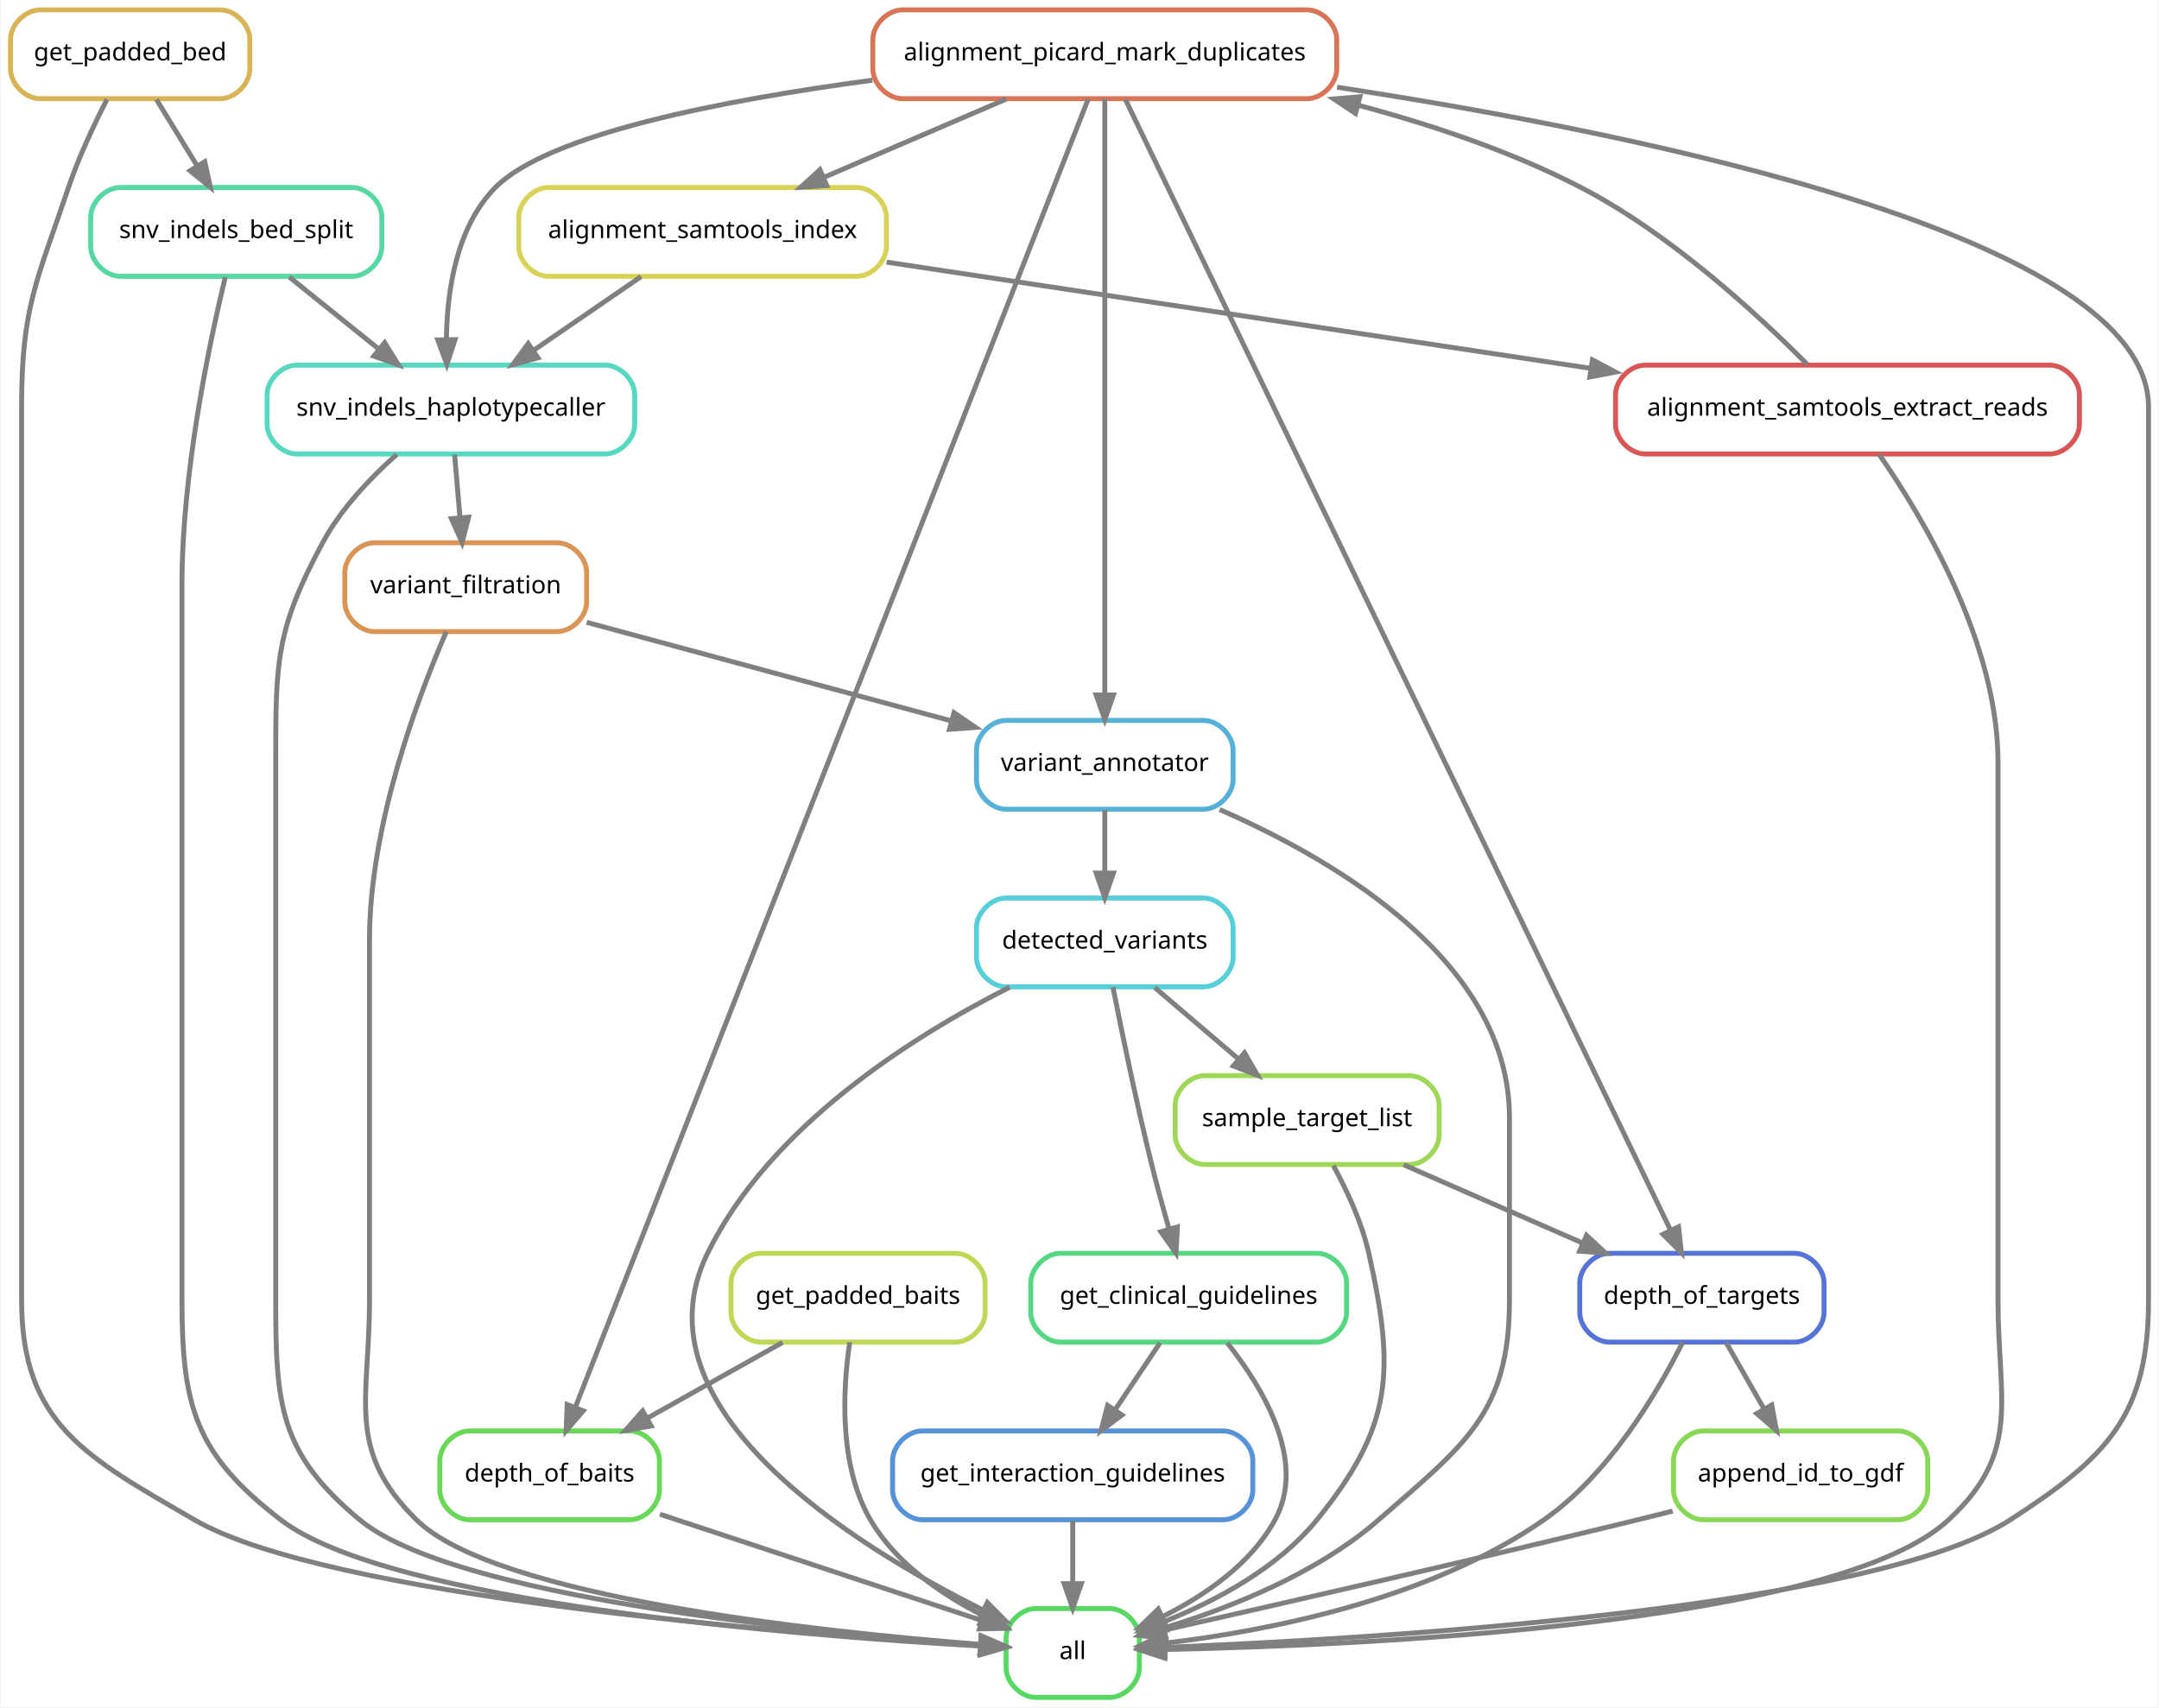
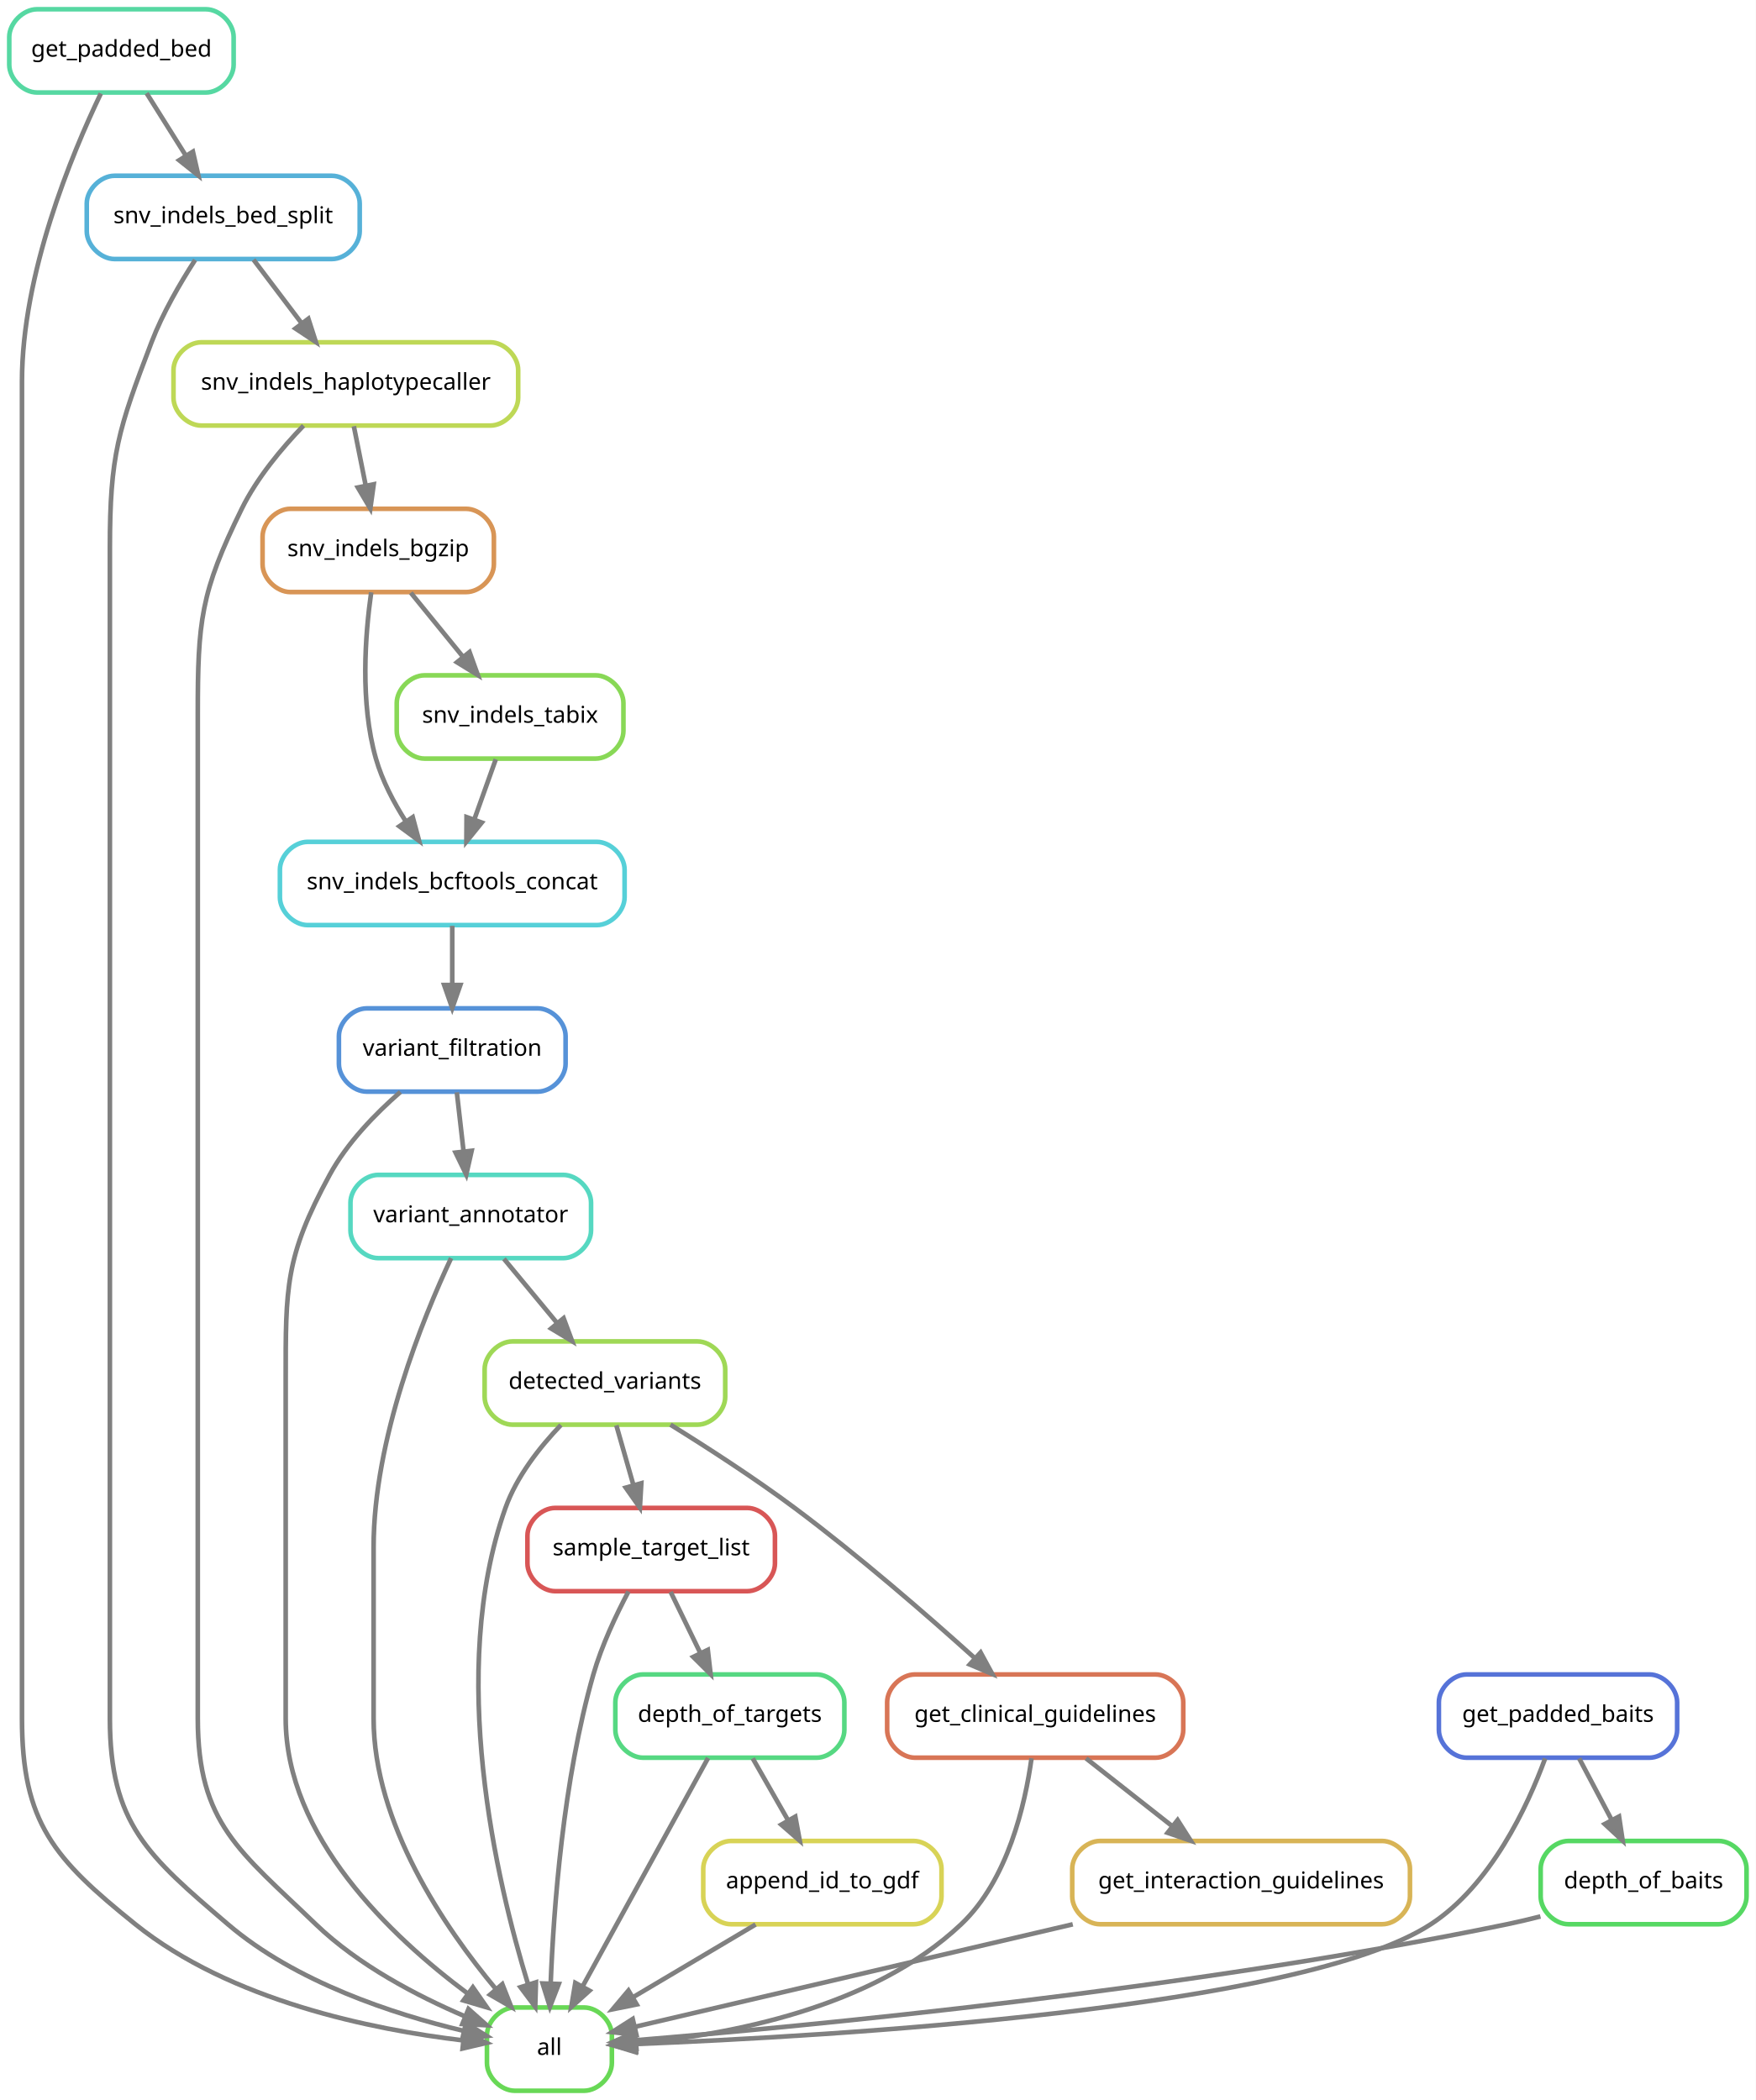
- <svg xmlns="http://www.w3.org/2000/svg" width="875pt" height="692pt" viewBox="0.00 0.00 874.50 692.00">
-   <g id="graph0" class="graph" transform="scale(1 1) rotate(0) translate(4 688)">
-     <polygon fill="white" stroke="transparent" points="-4,4 -4,-688 870.5,-688 870.5,4 -4,4" />
+ <svg xmlns="http://www.w3.org/2000/svg" width="759pt" height="908pt" viewBox="0.00 0.00 759.00 908.00">
+   <g id="graph0" class="graph" transform="scale(1 1) rotate(0) translate(4 904)">
+     <polygon fill="white" stroke="transparent" points="-4,4 -4,-904 755,-904 755,4 -4,4" />
    <g id="node1" class="node">
-       <path fill="none" stroke="#56d863" stroke-width="2" d="M445.5,-36C445.5,-36 415.5,-36 415.5,-36 409.5,-36 403.5,-30 403.5,-24 403.5,-24 403.5,-12 403.5,-12 403.5,-6 409.5,0 415.5,0 415.5,0 445.5,0 445.5,0 451.5,0 457.5,-6 457.5,-12 457.5,-12 457.5,-24 457.5,-24 457.5,-30 451.5,-36 445.5,-36" />
-       <text text-anchor="middle" x="430.5" y="-15.5" font-family="sans" font-size="10.00">all</text>
+       <path fill="none" stroke="#68d856" stroke-width="2" d="M248.5,-36C248.5,-36 218.5,-36 218.5,-36 212.5,-36 206.5,-30 206.5,-24 206.5,-24 206.5,-12 206.5,-12 206.5,-6 212.5,0 218.5,0 218.5,0 248.5,0 248.5,0 254.5,0 260.5,-6 260.5,-12 260.5,-12 260.5,-24 260.5,-24 260.5,-30 254.5,-36 248.5,-36" />
+       <text text-anchor="middle" x="233.5" y="-15.5" font-family="sans" font-size="10.00">all</text>
    </g>
    <g id="node2" class="node">
-       <path fill="none" stroke="#d8b456" stroke-width="2" d="M85,-684C85,-684 12,-684 12,-684 6,-684 0,-678 0,-672 0,-672 0,-660 0,-660 0,-654 6,-648 12,-648 12,-648 85,-648 85,-648 91,-648 97,-654 97,-660 97,-660 97,-672 97,-672 97,-678 91,-684 85,-684" />
-       <text text-anchor="middle" x="48.5" y="-663.5" font-family="sans" font-size="10.00">get_padded_bed</text>
+       <path fill="none" stroke="#56d8a2" stroke-width="2" d="M85,-900C85,-900 12,-900 12,-900 6,-900 0,-894 0,-888 0,-888 0,-876 0,-876 0,-870 6,-864 12,-864 12,-864 85,-864 85,-864 91,-864 97,-870 97,-876 97,-876 97,-888 97,-888 97,-894 91,-900 85,-900" />
+       <text text-anchor="middle" x="48.5" y="-879.5" font-family="sans" font-size="10.00">get_padded_bed</text>
+     </g>
+     <g id="edge7" class="edge">
+       <path fill="none" stroke="grey" stroke-width="2" d="M39.59,-863.58C27,-837.3 5.5,-785.62 5.5,-739 5.5,-739 5.5,-739 5.5,-161 5.5,-115.85 19.32,-100.31 54.5,-72 95.67,-38.87 157.01,-26.44 196.12,-21.78" />
+       <polygon fill="grey" stroke="grey" stroke-width="2" points="196.72,-25.24 206.29,-20.69 195.97,-18.28 196.72,-25.24" />
+     </g>
+     <g id="node4" class="node">
+       <path fill="none" stroke="#56b1d8" stroke-width="2" d="M139.5,-828C139.5,-828 45.5,-828 45.5,-828 39.5,-828 33.5,-822 33.5,-816 33.5,-816 33.5,-804 33.5,-804 33.5,-798 39.5,-792 45.5,-792 45.5,-792 139.5,-792 139.5,-792 145.5,-792 151.5,-798 151.5,-804 151.5,-804 151.5,-816 151.5,-816 151.5,-822 145.5,-828 139.5,-828" />
+       <text text-anchor="middle" x="92.5" y="-807.5" font-family="sans" font-size="10.00">snv_indels_bed_split</text>
+     </g>
+     <g id="edge14" class="edge">
+       <path fill="none" stroke="grey" stroke-width="2" d="M59.38,-863.7C64.49,-855.56 70.7,-845.69 76.34,-836.7" />
+       <polygon fill="grey" stroke="grey" stroke-width="2" points="79.39,-838.43 81.75,-828.1 73.46,-834.71 79.39,-838.43" />
+     </g>
+     <g id="node3" class="node">
+       <path fill="none" stroke="#5673d8" stroke-width="2" d="M709,-180C709,-180 630,-180 630,-180 624,-180 618,-174 618,-168 618,-168 618,-156 618,-156 618,-150 624,-144 630,-144 630,-144 709,-144 709,-144 715,-144 721,-150 721,-156 721,-156 721,-168 721,-168 721,-174 715,-180 709,-180" />
+       <text text-anchor="middle" x="669.5" y="-159.5" font-family="sans" font-size="10.00">get_padded_baits</text>
+     </g>
+     <g id="edge13" class="edge">
+       <path fill="none" stroke="grey" stroke-width="2" d="M663.94,-143.69C656.32,-122.97 640.52,-88.96 614.5,-72 558.24,-35.32 355.17,-23.56 270.73,-20.2" />
+       <polygon fill="grey" stroke="grey" stroke-width="2" points="270.69,-16.7 260.57,-19.82 270.43,-23.7 270.69,-16.7" />
+     </g>
+     <g id="node13" class="node">
+       <path fill="none" stroke="#56d863" stroke-width="2" d="M739,-108C739,-108 674,-108 674,-108 668,-108 662,-102 662,-96 662,-96 662,-84 662,-84 662,-78 668,-72 674,-72 674,-72 739,-72 739,-72 745,-72 751,-78 751,-84 751,-84 751,-96 751,-96 751,-102 745,-108 739,-108" />
+       <text text-anchor="middle" x="706.5" y="-87.5" font-family="sans" font-size="10.00">depth_of_baits</text>
+     </g>
+     <g id="edge24" class="edge">
+       <path fill="none" stroke="grey" stroke-width="2" d="M678.65,-143.7C682.9,-135.64 688.06,-125.89 692.77,-116.98" />
+       <polygon fill="grey" stroke="grey" stroke-width="2" points="695.88,-118.58 697.46,-108.1 689.69,-115.31 695.88,-118.58" />
+     </g>
+     <g id="edge11" class="edge">
+       <path fill="none" stroke="grey" stroke-width="2" d="M80.34,-791.59C73.87,-781.58 66.29,-768.55 61.5,-756 47.12,-718.29 43.5,-707.36 43.5,-667 43.5,-667 43.5,-667 43.5,-161 43.5,-115.41 59.85,-101.63 94.5,-72 123.74,-47 166,-33.15 196.24,-25.94" />
+       <polygon fill="grey" stroke="grey" stroke-width="2" points="197.41,-29.27 206.4,-23.66 195.87,-22.44 197.41,-29.27" />
+     </g>
+     <g id="node5" class="node">
+       <path fill="none" stroke="#bed856" stroke-width="2" d="M208,-756C208,-756 83,-756 83,-756 77,-756 71,-750 71,-744 71,-744 71,-732 71,-732 71,-726 77,-720 83,-720 83,-720 208,-720 208,-720 214,-720 220,-726 220,-732 220,-732 220,-744 220,-744 220,-750 214,-756 208,-756" />
+       <text text-anchor="middle" x="145.5" y="-735.5" font-family="sans" font-size="10.00">snv_indels_haplotypecaller</text>
+     </g>
+     <g id="edge15" class="edge">
+       <path fill="none" stroke="grey" stroke-width="2" d="M105.6,-791.7C111.89,-783.39 119.55,-773.28 126.46,-764.14" />
+       <polygon fill="grey" stroke="grey" stroke-width="2" points="129.3,-766.19 132.55,-756.1 123.72,-761.96 129.3,-766.19" />
+     </g>
+     <g id="edge5" class="edge">
+       <path fill="none" stroke="grey" stroke-width="2" d="M127.21,-719.97C117.87,-710.29 107.11,-697.43 100.5,-684 82.65,-647.71 81.5,-635.45 81.5,-595 81.5,-595 81.5,-595 81.5,-161 81.5,-115.41 99.67,-103.63 132.5,-72 150.84,-54.33 176.25,-41.03 196.99,-32.18" />
+       <polygon fill="grey" stroke="grey" stroke-width="2" points="198.52,-35.34 206.45,-28.31 195.87,-28.86 198.52,-35.34" />
+     </g>
+     <g id="node8" class="node">
+       <path fill="none" stroke="#d89556" stroke-width="2" d="M197.5,-684C197.5,-684 121.5,-684 121.5,-684 115.5,-684 109.5,-678 109.5,-672 109.5,-672 109.5,-660 109.5,-660 109.5,-654 115.5,-648 121.5,-648 121.5,-648 197.5,-648 197.5,-648 203.5,-648 209.5,-654 209.5,-660 209.5,-660 209.5,-672 209.5,-672 209.5,-678 203.5,-684 197.5,-684" />
+       <text text-anchor="middle" x="159.5" y="-663.5" font-family="sans" font-size="10.00">snv_indels_bgzip</text>
+     </g>
+     <g id="edge19" class="edge">
+       <path fill="none" stroke="grey" stroke-width="2" d="M148.96,-719.7C150.5,-711.98 152.36,-702.71 154.08,-694.11" />
+       <polygon fill="grey" stroke="grey" stroke-width="2" points="157.55,-694.6 156.08,-684.1 150.69,-693.22 157.55,-694.6" />
+     </g>
+     <g id="node6" class="node">
+       <path fill="none" stroke="#5692d8" stroke-width="2" d="M228.5,-468C228.5,-468 154.5,-468 154.5,-468 148.5,-468 142.5,-462 142.5,-456 142.5,-456 142.5,-444 142.5,-444 142.5,-438 148.5,-432 154.5,-432 154.5,-432 228.5,-432 228.5,-432 234.5,-432 240.5,-438 240.5,-444 240.5,-444 240.5,-456 240.5,-456 240.5,-462 234.5,-468 228.5,-468" />
+       <text text-anchor="middle" x="191.5" y="-447.5" font-family="sans" font-size="10.00">variant_filtration</text>
+     </g>
+     <g id="edge12" class="edge">
+       <path fill="none" stroke="grey" stroke-width="2" d="M169.1,-431.87C158.27,-422.43 146.02,-409.83 138.5,-396 119.18,-360.46 119.5,-347.45 119.5,-307 119.5,-307 119.5,-307 119.5,-161 119.5,-110 164.77,-66.88 198.26,-41.97" />
+       <polygon fill="grey" stroke="grey" stroke-width="2" points="200.42,-44.73 206.48,-36.04 196.33,-39.05 200.42,-44.73" />
+     </g>
+     <g id="node10" class="node">
+       <path fill="none" stroke="#56d8c1" stroke-width="2" d="M239.5,-396C239.5,-396 159.5,-396 159.5,-396 153.5,-396 147.5,-390 147.5,-384 147.5,-384 147.5,-372 147.5,-372 147.5,-366 153.5,-360 159.5,-360 159.5,-360 239.5,-360 239.5,-360 245.5,-360 251.5,-366 251.5,-372 251.5,-372 251.5,-384 251.5,-384 251.5,-390 245.5,-396 239.5,-396" />
+       <text text-anchor="middle" x="199.5" y="-375.5" font-family="sans" font-size="10.00">variant_annotator</text>
+     </g>
+     <g id="edge21" class="edge">
+       <path fill="none" stroke="grey" stroke-width="2" d="M193.48,-431.7C194.36,-423.98 195.42,-414.71 196.4,-406.11" />
+       <polygon fill="grey" stroke="grey" stroke-width="2" points="199.89,-406.44 197.55,-396.1 192.93,-405.64 199.89,-406.44" />
+     </g>
+     <g id="node7" class="node">
+       <path fill="none" stroke="#56d0d8" stroke-width="2" d="M254,-540C254,-540 129,-540 129,-540 123,-540 117,-534 117,-528 117,-528 117,-516 117,-516 117,-510 123,-504 129,-504 129,-504 254,-504 254,-504 260,-504 266,-510 266,-516 266,-516 266,-528 266,-528 266,-534 260,-540 254,-540" />
+       <text text-anchor="middle" x="191.5" y="-519.5" font-family="sans" font-size="10.00">snv_indels_bcftools_concat</text>
+     </g>
+     <g id="edge16" class="edge">
+       <path fill="none" stroke="grey" stroke-width="2" d="M191.5,-503.7C191.5,-495.98 191.5,-486.71 191.5,-478.11" />
+       <polygon fill="grey" stroke="grey" stroke-width="2" points="195,-478.1 191.5,-468.1 188,-478.1 195,-478.1" />
+     </g>
+     <g id="edge17" class="edge">
+       <path fill="none" stroke="grey" stroke-width="2" d="M156.46,-647.89C153.88,-629.68 151.58,-600.22 158.5,-576 161.21,-566.51 166.17,-557.06 171.43,-548.83" />
+       <polygon fill="grey" stroke="grey" stroke-width="2" points="174.42,-550.67 177.17,-540.43 168.64,-546.72 174.42,-550.67" />
+     </g>
+     <g id="node9" class="node">
+       <path fill="none" stroke="#88d856" stroke-width="2" d="M253.5,-612C253.5,-612 179.5,-612 179.5,-612 173.5,-612 167.5,-606 167.5,-600 167.5,-600 167.5,-588 167.5,-588 167.5,-582 173.5,-576 179.5,-576 179.5,-576 253.5,-576 253.5,-576 259.5,-576 265.5,-582 265.5,-588 265.5,-588 265.5,-600 265.5,-600 265.5,-606 259.5,-612 253.5,-612" />
+       <text text-anchor="middle" x="216.5" y="-591.5" font-family="sans" font-size="10.00">snv_indels_tabix</text>
+     </g>
+     <g id="edge20" class="edge">
+       <path fill="none" stroke="grey" stroke-width="2" d="M173.59,-647.7C180.42,-639.3 188.76,-629.07 196.26,-619.86" />
+       <polygon fill="grey" stroke="grey" stroke-width="2" points="198.97,-622.07 202.57,-612.1 193.54,-617.65 198.97,-622.07" />
+     </g>
+     <g id="edge18" class="edge">
+       <path fill="none" stroke="grey" stroke-width="2" d="M210.32,-575.7C207.5,-567.81 204.11,-558.3 200.98,-549.55" />
+       <polygon fill="grey" stroke="grey" stroke-width="2" points="204.27,-548.34 197.61,-540.1 197.68,-550.7 204.27,-548.34" />
+     </g>
+     <g id="edge10" class="edge">
+       <path fill="none" stroke="grey" stroke-width="2" d="M191,-359.99C178.73,-333.82 157.5,-281.79 157.5,-235 157.5,-235 157.5,-235 157.5,-161 157.5,-115.64 188.02,-70.75 210.38,-43.95" />
+       <polygon fill="grey" stroke="grey" stroke-width="2" points="213.14,-46.09 217.01,-36.23 207.84,-41.53 213.14,-46.09" />
+     </g>
+     <g id="node11" class="node">
+       <path fill="none" stroke="#9fd856" stroke-width="2" d="M297.5,-324C297.5,-324 217.5,-324 217.5,-324 211.5,-324 205.5,-318 205.5,-312 205.5,-312 205.5,-300 205.5,-300 205.5,-294 211.5,-288 217.5,-288 217.5,-288 297.5,-288 297.5,-288 303.5,-288 309.5,-294 309.5,-300 309.5,-300 309.5,-312 309.5,-312 309.5,-318 303.5,-324 297.5,-324" />
+       <text text-anchor="middle" x="257.5" y="-303.5" font-family="sans" font-size="10.00">detected_variants</text>
+     </g>
+     <g id="edge22" class="edge">
+       <path fill="none" stroke="grey" stroke-width="2" d="M213.84,-359.7C220.79,-351.3 229.27,-341.07 236.9,-331.86" />
+       <polygon fill="grey" stroke="grey" stroke-width="2" points="239.64,-334.04 243.33,-324.1 234.25,-329.57 239.64,-334.04" />
    </g>
    <g id="edge6" class="edge">
-       <path fill="none" stroke="grey" stroke-width="2" d="M39.12,-647.75C33.91,-637.59 27.66,-624.34 23.5,-612 10.56,-573.68 4.5,-563.45 4.5,-523 4.5,-523 4.5,-523 4.5,-161 4.5,-110.68 30.98,-97.27 74.5,-72 128.22,-40.81 313.23,-26.1 393.2,-21.08" />
-       <polygon fill="grey" stroke="grey" stroke-width="2" points="393.54,-24.57 403.31,-20.47 393.12,-17.58 393.54,-24.57" />
+       <path fill="none" stroke="grey" stroke-width="2" d="M238.46,-287.84C229.32,-278.3 219.33,-265.62 214.5,-252 189.32,-181 210.64,-90.46 224.27,-46.05" />
+       <polygon fill="grey" stroke="grey" stroke-width="2" points="227.68,-46.88 227.37,-36.29 221.01,-44.76 227.68,-46.88" />
    </g>
-     <g id="node6" class="node">
-       <path fill="none" stroke="#56d8a2" stroke-width="2" d="M138.5,-612C138.5,-612 44.5,-612 44.5,-612 38.5,-612 32.5,-606 32.5,-600 32.5,-600 32.5,-588 32.5,-588 32.5,-582 38.5,-576 44.5,-576 44.5,-576 138.5,-576 138.5,-576 144.5,-576 150.5,-582 150.5,-588 150.5,-588 150.5,-600 150.5,-600 150.5,-606 144.5,-612 138.5,-612" />
-       <text text-anchor="middle" x="91.5" y="-591.5" font-family="sans" font-size="10.00">snv_indels_bed_split</text>
+     <g id="node12" class="node">
+       <path fill="none" stroke="#d85656" stroke-width="2" d="M319,-252C319,-252 236,-252 236,-252 230,-252 224,-246 224,-240 224,-240 224,-228 224,-228 224,-222 230,-216 236,-216 236,-216 319,-216 319,-216 325,-216 331,-222 331,-228 331,-228 331,-240 331,-240 331,-246 325,-252 319,-252" />
+       <text text-anchor="middle" x="277.5" y="-231.5" font-family="sans" font-size="10.00">sample_target_list</text>
    </g>
-     <g id="edge18" class="edge">
-       <path fill="none" stroke="grey" stroke-width="2" d="M59.13,-647.7C64.13,-639.56 70.19,-629.69 75.71,-620.7" />
-       <polygon fill="grey" stroke="grey" stroke-width="2" points="78.74,-622.46 80.99,-612.1 72.78,-618.79 78.74,-622.46" />
+     <g id="edge23" class="edge">
+       <path fill="none" stroke="grey" stroke-width="2" d="M262.44,-287.7C264.67,-279.9 267.35,-270.51 269.83,-261.83" />
+       <polygon fill="grey" stroke="grey" stroke-width="2" points="273.23,-262.68 272.61,-252.1 266.5,-260.76 273.23,-262.68" />
    </g>
-     <g id="node3" class="node">
-       <path fill="none" stroke="#bed856" stroke-width="2" d="M383,-180C383,-180 304,-180 304,-180 298,-180 292,-174 292,-168 292,-168 292,-156 292,-156 292,-150 298,-144 304,-144 304,-144 383,-144 383,-144 389,-144 395,-150 395,-156 395,-156 395,-168 395,-168 395,-174 389,-180 383,-180" />
-       <text text-anchor="middle" x="343.5" y="-159.5" font-family="sans" font-size="10.00">get_padded_baits</text>
+     <g id="node15" class="node">
+       <path fill="none" stroke="#d87556" stroke-width="2" d="M495.5,-180C495.5,-180 391.5,-180 391.5,-180 385.5,-180 379.5,-174 379.5,-168 379.5,-168 379.5,-156 379.5,-156 379.5,-150 385.5,-144 391.5,-144 391.5,-144 495.5,-144 495.5,-144 501.5,-144 507.5,-150 507.5,-156 507.5,-156 507.5,-168 507.5,-168 507.5,-174 501.5,-180 495.5,-180" />
+       <text text-anchor="middle" x="443.5" y="-159.5" font-family="sans" font-size="10.00">get_clinical_guidelines</text>
    </g>
-     <g id="edge7" class="edge">
-       <path fill="none" stroke="grey" stroke-width="2" d="M340.13,-143.97C337.32,-125.04 335.59,-94.21 348.5,-72 358.71,-54.44 377.32,-41.71 394.24,-33.13" />
-       <polygon fill="grey" stroke="grey" stroke-width="2" points="395.86,-36.24 403.4,-28.79 392.86,-29.91 395.86,-36.24" />
+     <g id="edge26" class="edge">
+       <path fill="none" stroke="grey" stroke-width="2" d="M285.83,-287.99C301.93,-278.01 322.24,-264.87 339.5,-252 367.08,-231.43 396.73,-205.66 417.28,-187.15" />
+       <polygon fill="grey" stroke="grey" stroke-width="2" points="419.9,-189.5 424.96,-180.19 415.2,-184.31 419.9,-189.5" />
    </g>
-     <g id="node13" class="node">
-       <path fill="none" stroke="#68d856" stroke-width="2" d="M251,-108C251,-108 186,-108 186,-108 180,-108 174,-102 174,-96 174,-96 174,-84 174,-84 174,-78 180,-72 186,-72 186,-72 251,-72 251,-72 257,-72 263,-78 263,-84 263,-84 263,-96 263,-96 263,-102 257,-108 251,-108" />
-       <text text-anchor="middle" x="218.5" y="-87.5" font-family="sans" font-size="10.00">depth_of_baits</text>
+     <g id="edge1" class="edge">
+       <path fill="none" stroke="grey" stroke-width="2" d="M267.69,-215.89C262.34,-205.77 256.09,-192.52 252.5,-180 239.4,-134.3 235.32,-78.82 234.05,-46.36" />
+       <polygon fill="grey" stroke="grey" stroke-width="2" points="237.55,-46.16 233.72,-36.28 230.55,-46.39 237.55,-46.16" />
+     </g>
+     <g id="node14" class="node">
+       <path fill="none" stroke="#56d882" stroke-width="2" d="M349,-180C349,-180 274,-180 274,-180 268,-180 262,-174 262,-168 262,-168 262,-156 262,-156 262,-150 268,-144 274,-144 274,-144 349,-144 349,-144 355,-144 361,-150 361,-156 361,-156 361,-168 361,-168 361,-174 355,-180 349,-180" />
+       <text text-anchor="middle" x="311.5" y="-159.5" font-family="sans" font-size="10.00">depth_of_targets</text>
+     </g>
+     <g id="edge25" class="edge">
+       <path fill="none" stroke="grey" stroke-width="2" d="M285.9,-215.7C289.77,-207.73 294.45,-198.1 298.74,-189.26" />
+       <polygon fill="grey" stroke="grey" stroke-width="2" points="301.97,-190.63 303.19,-180.1 295.67,-187.57 301.97,-190.63" />
+     </g>
+     <g id="edge8" class="edge">
+       <path fill="none" stroke="grey" stroke-width="2" d="M661.9,-75.37C657.07,-74.13 652.2,-72.97 647.5,-72 510.2,-43.61 343.95,-27.86 270.95,-21.86" />
+       <polygon fill="grey" stroke="grey" stroke-width="2" points="271.11,-18.36 260.86,-21.04 270.55,-25.34 271.11,-18.36" />
+     </g>
+     <g id="edge9" class="edge">
+       <path fill="none" stroke="grey" stroke-width="2" d="M302.09,-143.87C288.62,-119.35 263.73,-74.03 247.92,-45.26" />
+       <polygon fill="grey" stroke="grey" stroke-width="2" points="250.82,-43.27 242.94,-36.19 244.69,-46.64 250.82,-43.27" />
+     </g>
+     <g id="node17" class="node">
+       <path fill="none" stroke="#d8d356" stroke-width="2" d="M391,-108C391,-108 312,-108 312,-108 306,-108 300,-102 300,-96 300,-96 300,-84 300,-84 300,-78 306,-72 312,-72 312,-72 391,-72 391,-72 397,-72 403,-78 403,-84 403,-84 403,-96 403,-96 403,-102 397,-108 391,-108" />
+       <text text-anchor="middle" x="351.5" y="-87.5" font-family="sans" font-size="10.00">append_id_to_gdf</text>
    </g>
    <g id="edge28" class="edge">
-       <path fill="none" stroke="grey" stroke-width="2" d="M312.92,-143.88C296.43,-134.64 275.88,-123.13 258.16,-113.21" />
-       <polygon fill="grey" stroke="grey" stroke-width="2" points="259.63,-110.02 249.2,-108.19 256.21,-116.13 259.63,-110.02" />
+       <path fill="none" stroke="grey" stroke-width="2" d="M321.39,-143.7C325.99,-135.64 331.56,-125.89 336.65,-116.98" />
+       <polygon fill="grey" stroke="grey" stroke-width="2" points="339.8,-118.52 341.73,-108.1 333.73,-115.05 339.8,-118.52" />
    </g>
-     <g id="node4" class="node">
-       <path fill="none" stroke="#d85656" stroke-width="2" d="M826.5,-540C826.5,-540 662.5,-540 662.5,-540 656.5,-540 650.5,-534 650.5,-528 650.5,-528 650.5,-516 650.5,-516 650.5,-510 656.5,-504 662.5,-504 662.5,-504 826.5,-504 826.5,-504 832.5,-504 838.5,-510 838.5,-516 838.5,-516 838.5,-528 838.5,-528 838.5,-534 832.5,-540 826.5,-540" />
-       <text text-anchor="middle" x="744.5" y="-519.5" font-family="sans" font-size="10.00">alignment_samtools_extract_reads</text>
+     <g id="edge2" class="edge">
+       <path fill="none" stroke="grey" stroke-width="2" d="M441.91,-143.76C439.15,-123.75 431.66,-91.07 411.5,-72 373.01,-35.6 310.59,-24.09 270.83,-20.52" />
+       <polygon fill="grey" stroke="grey" stroke-width="2" points="270.98,-17.02 260.74,-19.74 270.44,-24 270.98,-17.02" />
    </g>
-     <g id="edge1" class="edge">
-       <path fill="none" stroke="grey" stroke-width="2" d="M757.44,-503.66C775.34,-477.88 805.5,-427.3 805.5,-379 805.5,-379 805.5,-379 805.5,-161 805.5,-120.46 815.19,-99.6 785.5,-72 739.97,-29.67 549.73,-21.13 468.04,-19.42" />
-       <polygon fill="grey" stroke="grey" stroke-width="2" points="467.78,-15.91 457.72,-19.23 467.65,-22.91 467.78,-15.91" />
+     <g id="node16" class="node">
+       <path fill="none" stroke="#d8b456" stroke-width="2" d="M593.5,-108C593.5,-108 471.5,-108 471.5,-108 465.5,-108 459.5,-102 459.5,-96 459.5,-96 459.5,-84 459.5,-84 459.5,-78 465.5,-72 471.5,-72 471.5,-72 593.5,-72 593.5,-72 599.5,-72 605.5,-78 605.5,-84 605.5,-84 605.5,-96 605.5,-96 605.5,-102 599.5,-108 593.5,-108" />
+       <text text-anchor="middle" x="532.5" y="-87.5" font-family="sans" font-size="10.00">get_interaction_guidelines</text>
    </g>
-     <g id="node7" class="node">
-       <path fill="none" stroke="#d87556" stroke-width="2" d="M525.5,-684C525.5,-684 361.5,-684 361.5,-684 355.5,-684 349.5,-678 349.5,-672 349.5,-672 349.5,-660 349.5,-660 349.5,-654 355.5,-648 361.5,-648 361.5,-648 525.5,-648 525.5,-648 531.5,-648 537.5,-654 537.5,-660 537.5,-660 537.5,-672 537.5,-672 537.5,-678 531.5,-684 525.5,-684" />
-       <text text-anchor="middle" x="443.5" y="-663.5" font-family="sans" font-size="10.00">alignment_picard_mark_duplicates</text>
+     <g id="edge27" class="edge">
+       <path fill="none" stroke="grey" stroke-width="2" d="M465.5,-143.7C476.71,-134.88 490.5,-124.03 502.65,-114.47" />
+       <polygon fill="grey" stroke="grey" stroke-width="2" points="505.06,-117.04 510.75,-108.1 500.73,-111.54 505.06,-117.04" />
    </g>
-     <g id="edge19" class="edge">
-       <path fill="none" stroke="grey" stroke-width="2" d="M728.19,-540.3C708.34,-560.36 672.95,-593.09 636.5,-612 608.53,-626.51 576.16,-637.39 546.01,-645.4" />
-       <polygon fill="grey" stroke="grey" stroke-width="2" points="545.12,-642.01 536.31,-647.89 546.87,-648.79 545.12,-642.01" />
-     </g>
-     <g id="node5" class="node">
-       <path fill="none" stroke="#d8d356" stroke-width="2" d="M343,-612C343,-612 218,-612 218,-612 212,-612 206,-606 206,-600 206,-600 206,-588 206,-588 206,-582 212,-576 218,-576 218,-576 343,-576 343,-576 349,-576 355,-582 355,-588 355,-588 355,-600 355,-600 355,-606 349,-612 343,-612" />
-       <text text-anchor="middle" x="280.5" y="-591.5" font-family="sans" font-size="10.00">alignment_samtools_index</text>
-     </g>
-     <g id="edge16" class="edge">
-       <path fill="none" stroke="grey" stroke-width="2" d="M355.05,-581.75C432.3,-570.1 553.65,-551.79 640.36,-538.71" />
-       <polygon fill="grey" stroke="grey" stroke-width="2" points="641.13,-542.14 650.49,-537.18 640.08,-535.21 641.13,-542.14" />
-     </g>
-     <g id="node8" class="node">
-       <path fill="none" stroke="#56d8c1" stroke-width="2" d="M241,-540C241,-540 116,-540 116,-540 110,-540 104,-534 104,-528 104,-528 104,-516 104,-516 104,-510 110,-504 116,-504 116,-504 241,-504 241,-504 247,-504 253,-510 253,-516 253,-516 253,-528 253,-528 253,-534 247,-540 241,-540" />
-       <text text-anchor="middle" x="178.5" y="-519.5" font-family="sans" font-size="10.00">snv_indels_haplotypecaller</text>
-     </g>
-     <g id="edge20" class="edge">
-       <path fill="none" stroke="grey" stroke-width="2" d="M255.55,-575.88C242.46,-566.89 226.24,-555.76 212.06,-546.03" />
-       <polygon fill="grey" stroke="grey" stroke-width="2" points="213.77,-542.96 203.55,-540.19 209.81,-548.73 213.77,-542.96" />
-     </g>
-     <g id="edge15" class="edge">
-       <path fill="none" stroke="grey" stroke-width="2" d="M87.05,-575.65C80.62,-549.02 69.5,-496.4 69.5,-451 69.5,-451 69.5,-451 69.5,-161 69.5,-117.63 75.13,-98.45 109.5,-72 153.33,-38.26 318,-25.12 392.94,-20.81" />
-       <polygon fill="grey" stroke="grey" stroke-width="2" points="393.53,-24.29 403.32,-20.24 393.15,-17.3 393.53,-24.29" />
-     </g>
-     <g id="edge22" class="edge">
-       <path fill="none" stroke="grey" stroke-width="2" d="M113.01,-575.7C123.96,-566.88 137.45,-556.03 149.32,-546.47" />
-       <polygon fill="grey" stroke="grey" stroke-width="2" points="151.64,-549.1 157.24,-540.1 147.26,-543.65 151.64,-549.1" />
+     <g id="edge3" class="edge">
+       <path fill="none" stroke="grey" stroke-width="2" d="M459.74,-71.97C399.83,-57.94 317.37,-38.63 270.33,-27.62" />
+       <polygon fill="grey" stroke="grey" stroke-width="2" points="271.11,-24.21 260.57,-25.34 269.51,-31.03 271.11,-24.21" />
    </g>
    <g id="edge4" class="edge">
-       <path fill="none" stroke="grey" stroke-width="2" d="M537.64,-652.65C662.28,-633.61 866.5,-591.9 866.5,-523 866.5,-523 866.5,-523 866.5,-161 866.5,-114.27 849.75,-97.37 810.5,-72 754.31,-35.67 552.27,-23.72 467.92,-20.26" />
-       <polygon fill="grey" stroke="grey" stroke-width="2" points="467.89,-16.76 457.76,-19.86 467.61,-23.75 467.89,-16.76" />
-     </g>
-     <g id="edge17" class="edge">
-       <path fill="none" stroke="grey" stroke-width="2" d="M403.63,-647.88C381.34,-638.31 353.38,-626.3 329.74,-616.15" />
-       <polygon fill="grey" stroke="grey" stroke-width="2" points="330.81,-612.8 320.24,-612.07 328.05,-619.23 330.81,-612.8" />
-     </g>
-     <g id="edge21" class="edge">
-       <path fill="none" stroke="grey" stroke-width="2" d="M349.31,-655.49C288.9,-647.44 217.93,-633.68 196.5,-612 180.7,-596.01 176.92,-570.22 176.67,-550.51" />
-       <polygon fill="grey" stroke="grey" stroke-width="2" points="180.17,-550.34 176.84,-540.28 173.17,-550.23 180.17,-550.34" />
-     </g>
-     <g id="node10" class="node">
-       <path fill="none" stroke="#56b1d8" stroke-width="2" d="M483.5,-396C483.5,-396 403.5,-396 403.5,-396 397.5,-396 391.5,-390 391.5,-384 391.5,-384 391.5,-372 391.5,-372 391.5,-366 397.5,-360 403.5,-360 403.5,-360 483.5,-360 483.5,-360 489.5,-360 495.5,-366 495.5,-372 495.5,-372 495.5,-384 495.5,-384 495.5,-390 489.5,-396 483.5,-396" />
-       <text text-anchor="middle" x="443.5" y="-375.5" font-family="sans" font-size="10.00">variant_annotator</text>
-     </g>
-     <g id="edge24" class="edge">
-       <path fill="none" stroke="grey" stroke-width="2" d="M443.5,-647.97C443.5,-600.29 443.5,-465.18 443.5,-406.63" />
-       <polygon fill="grey" stroke="grey" stroke-width="2" points="447,-406.31 443.5,-396.31 440,-406.31 447,-406.31" />
-     </g>
-     <g id="edge29" class="edge">
-       <path fill="none" stroke="grey" stroke-width="2" d="M436.77,-647.82C404.74,-566.13 267.8,-216.77 228.86,-117.44" />
-       <polygon fill="grey" stroke="grey" stroke-width="2" points="232.12,-116.14 225.21,-108.11 225.6,-118.7 232.12,-116.14" />
-     </g>
-     <g id="node14" class="node">
-       <path fill="none" stroke="#5673d8" stroke-width="2" d="M723,-180C723,-180 648,-180 648,-180 642,-180 636,-174 636,-168 636,-168 636,-156 636,-156 636,-150 642,-144 648,-144 648,-144 723,-144 723,-144 729,-144 735,-150 735,-156 735,-156 735,-168 735,-168 735,-174 729,-180 723,-180" />
-       <text text-anchor="middle" x="685.5" y="-159.5" font-family="sans" font-size="10.00">depth_of_targets</text>
-     </g>
-     <g id="edge31" class="edge">
-       <path fill="none" stroke="grey" stroke-width="2" d="M451.83,-647.72C487.72,-573.27 629.28,-279.62 672.74,-189.47" />
-       <polygon fill="grey" stroke="grey" stroke-width="2" points="676.02,-190.74 677.2,-180.21 669.71,-187.7 676.02,-190.74" />
-     </g>
-     <g id="edge11" class="edge">
-       <path fill="none" stroke="grey" stroke-width="2" d="M156.53,-503.79C145.9,-494.33 133.88,-481.74 126.5,-468 107.35,-432.37 107.5,-419.45 107.5,-379 107.5,-379 107.5,-379 107.5,-161 107.5,-118.66 108.94,-99.07 141.5,-72 179.27,-40.59 323.81,-26.44 393.07,-21.36" />
-       <polygon fill="grey" stroke="grey" stroke-width="2" points="393.39,-24.85 403.11,-20.65 392.89,-17.87 393.39,-24.85" />
-     </g>
-     <g id="node9" class="node">
-       <path fill="none" stroke="#d89556" stroke-width="2" d="M221.5,-468C221.5,-468 147.5,-468 147.5,-468 141.5,-468 135.5,-462 135.5,-456 135.5,-456 135.5,-444 135.5,-444 135.5,-438 141.5,-432 147.5,-432 147.5,-432 221.5,-432 221.5,-432 227.5,-432 233.5,-438 233.5,-444 233.5,-444 233.5,-456 233.5,-456 233.5,-462 227.5,-468 221.5,-468" />
-       <text text-anchor="middle" x="184.5" y="-447.5" font-family="sans" font-size="10.00">variant_filtration</text>
-     </g>
-     <g id="edge23" class="edge">
-       <path fill="none" stroke="grey" stroke-width="2" d="M179.98,-503.7C180.64,-495.98 181.44,-486.71 182.18,-478.11" />
-       <polygon fill="grey" stroke="grey" stroke-width="2" points="185.67,-478.37 183.03,-468.1 178.69,-477.77 185.67,-478.37" />
-     </g>
-     <g id="edge5" class="edge">
-       <path fill="none" stroke="grey" stroke-width="2" d="M176.61,-431.93C165.21,-405.67 145.5,-353.53 145.5,-307 145.5,-307 145.5,-307 145.5,-161 145.5,-120.55 135.71,-100.4 164.5,-72 196.33,-40.6 327.34,-26.62 392.85,-21.49" />
-       <polygon fill="grey" stroke="grey" stroke-width="2" points="393.44,-24.96 403.15,-20.72 392.92,-17.98 393.44,-24.96" />
-     </g>
-     <g id="edge25" class="edge">
-       <path fill="none" stroke="grey" stroke-width="2" d="M233.52,-435.75C275.47,-424.41 336.07,-408.03 381.4,-395.78" />
-       <polygon fill="grey" stroke="grey" stroke-width="2" points="382.38,-399.14 391.12,-393.16 380.56,-392.39 382.38,-399.14" />
-     </g>
-     <g id="edge13" class="edge">
-       <path fill="none" stroke="grey" stroke-width="2" d="M490.06,-359.87C538.54,-338.67 607.5,-297.52 607.5,-235 607.5,-235 607.5,-235 607.5,-161 607.5,-114.96 589.15,-102.32 554.5,-72 529.42,-50.06 493.91,-36.13 467.31,-28.09" />
-       <polygon fill="grey" stroke="grey" stroke-width="2" points="468.17,-24.7 457.59,-25.29 466.23,-31.42 468.17,-24.7" />
-     </g>
-     <g id="node11" class="node">
-       <path fill="none" stroke="#56d0d8" stroke-width="2" d="M483.5,-324C483.5,-324 403.5,-324 403.5,-324 397.5,-324 391.5,-318 391.5,-312 391.5,-312 391.5,-300 391.5,-300 391.5,-294 397.5,-288 403.5,-288 403.5,-288 483.5,-288 483.5,-288 489.5,-288 495.5,-294 495.5,-300 495.5,-300 495.5,-312 495.5,-312 495.5,-318 489.5,-324 483.5,-324" />
-       <text text-anchor="middle" x="443.5" y="-303.5" font-family="sans" font-size="10.00">detected_variants</text>
-     </g>
-     <g id="edge26" class="edge">
-       <path fill="none" stroke="grey" stroke-width="2" d="M443.5,-359.7C443.5,-351.98 443.5,-342.71 443.5,-334.11" />
-       <polygon fill="grey" stroke="grey" stroke-width="2" points="447,-334.1 443.5,-324.1 440,-334.1 447,-334.1" />
-     </g>
-     <g id="edge12" class="edge">
-       <path fill="none" stroke="grey" stroke-width="2" d="M404.88,-287.82C365.84,-268.09 307.79,-231.65 282.5,-180 251.87,-117.43 341.17,-61.85 394.23,-35.38" />
-       <polygon fill="grey" stroke="grey" stroke-width="2" points="395.9,-38.45 403.36,-30.93 392.83,-32.16 395.9,-38.45" />
-     </g>
-     <g id="node12" class="node">
-       <path fill="none" stroke="#9fd856" stroke-width="2" d="M567,-252C567,-252 484,-252 484,-252 478,-252 472,-246 472,-240 472,-240 472,-228 472,-228 472,-222 478,-216 484,-216 484,-216 567,-216 567,-216 573,-216 579,-222 579,-228 579,-228 579,-240 579,-240 579,-246 573,-252 567,-252" />
-       <text text-anchor="middle" x="525.5" y="-231.5" font-family="sans" font-size="10.00">sample_target_list</text>
-     </g>
-     <g id="edge27" class="edge">
-       <path fill="none" stroke="grey" stroke-width="2" d="M463.77,-287.7C474,-278.97 486.56,-268.24 497.68,-258.75" />
-       <polygon fill="grey" stroke="grey" stroke-width="2" points="500.13,-261.26 505.46,-252.1 495.59,-255.94 500.13,-261.26" />
-     </g>
-     <g id="node15" class="node">
-       <path fill="none" stroke="#56d882" stroke-width="2" d="M529.5,-180C529.5,-180 425.5,-180 425.5,-180 419.5,-180 413.5,-174 413.5,-168 413.5,-168 413.5,-156 413.5,-156 413.5,-150 419.5,-144 425.5,-144 425.5,-144 529.5,-144 529.5,-144 535.5,-144 541.5,-150 541.5,-156 541.5,-156 541.5,-168 541.5,-168 541.5,-174 535.5,-180 529.5,-180" />
-       <text text-anchor="middle" x="477.5" y="-159.5" font-family="sans" font-size="10.00">get_clinical_guidelines</text>
-     </g>
-     <g id="edge32" class="edge">
-       <path fill="none" stroke="grey" stroke-width="2" d="M446.81,-287.86C450.37,-269.88 456.34,-240.84 462.5,-216 464.63,-207.42 467.17,-198.13 469.56,-189.76" />
-       <polygon fill="grey" stroke="grey" stroke-width="2" points="472.93,-190.69 472.35,-180.11 466.21,-188.74 472.93,-190.69" />
-     </g>
-     <g id="edge14" class="edge">
-       <path fill="none" stroke="grey" stroke-width="2" d="M536.13,-215.56C541.6,-205.54 547.7,-192.51 550.5,-180 561.19,-132.28 560.31,-109.98 529.5,-72 513.6,-52.39 488.45,-39.06 467.48,-30.67" />
-       <polygon fill="grey" stroke="grey" stroke-width="2" points="468.48,-27.31 457.89,-27.05 466.01,-33.86 468.48,-27.31" />
-     </g>
-     <g id="edge30" class="edge">
-       <path fill="none" stroke="grey" stroke-width="2" d="M564.64,-215.88C586.51,-206.31 613.96,-194.3 637.16,-184.15" />
-       <polygon fill="grey" stroke="grey" stroke-width="2" points="638.73,-187.28 646.49,-180.07 635.92,-180.87 638.73,-187.28" />
-     </g>
-     <g id="edge9" class="edge">
-       <path fill="none" stroke="grey" stroke-width="2" d="M263.2,-74.24C301.95,-61.44 357.36,-43.15 393.63,-31.17" />
-       <polygon fill="grey" stroke="grey" stroke-width="2" points="394.92,-34.43 403.32,-27.97 392.73,-27.79 394.92,-34.43" />
-     </g>
-     <g id="edge2" class="edge">
-       <path fill="none" stroke="grey" stroke-width="2" d="M677.67,-143.88C667.55,-123.68 648.04,-90.51 621.5,-72 574.76,-39.4 508.58,-26.8 467.66,-21.96" />
-       <polygon fill="grey" stroke="grey" stroke-width="2" points="467.89,-18.47 457.57,-20.87 467.14,-25.43 467.89,-18.47" />
-     </g>
-     <g id="node17" class="node">
-       <path fill="none" stroke="#88d856" stroke-width="2" d="M765,-108C765,-108 686,-108 686,-108 680,-108 674,-102 674,-96 674,-96 674,-84 674,-84 674,-78 680,-72 686,-72 686,-72 765,-72 765,-72 771,-72 777,-78 777,-84 777,-84 777,-96 777,-96 777,-102 771,-108 765,-108" />
-       <text text-anchor="middle" x="725.5" y="-87.5" font-family="sans" font-size="10.00">append_id_to_gdf</text>
-     </g>
-     <g id="edge34" class="edge">
-       <path fill="none" stroke="grey" stroke-width="2" d="M695.39,-143.7C699.99,-135.64 705.56,-125.89 710.65,-116.98" />
-       <polygon fill="grey" stroke="grey" stroke-width="2" points="713.8,-118.52 715.73,-108.1 707.73,-115.05 713.8,-118.52" />
-     </g>
-     <g id="edge10" class="edge">
-       <path fill="none" stroke="grey" stroke-width="2" d="M493.12,-143.71C507.71,-125.35 525.44,-95.77 512.5,-72 502.72,-54.04 483.95,-41.23 466.83,-32.72" />
-       <polygon fill="grey" stroke="grey" stroke-width="2" points="468.1,-29.45 457.55,-28.42 465.15,-35.8 468.1,-29.45" />
-     </g>
-     <g id="node16" class="node">
-       <path fill="none" stroke="#5692d8" stroke-width="2" d="M491.5,-108C491.5,-108 369.5,-108 369.5,-108 363.5,-108 357.5,-102 357.5,-96 357.5,-96 357.5,-84 357.5,-84 357.5,-78 363.5,-72 369.5,-72 369.5,-72 491.5,-72 491.5,-72 497.5,-72 503.5,-78 503.5,-84 503.5,-84 503.5,-96 503.5,-96 503.5,-102 497.5,-108 491.5,-108" />
-       <text text-anchor="middle" x="430.5" y="-87.5" font-family="sans" font-size="10.00">get_interaction_guidelines</text>
-     </g>
-     <g id="edge33" class="edge">
-       <path fill="none" stroke="grey" stroke-width="2" d="M465.88,-143.7C460.36,-135.47 453.65,-125.48 447.57,-116.42" />
-       <polygon fill="grey" stroke="grey" stroke-width="2" points="450.46,-114.46 441.98,-108.1 444.65,-118.36 450.46,-114.46" />
-     </g>
-     <g id="edge3" class="edge">
-       <path fill="none" stroke="grey" stroke-width="2" d="M430.5,-71.7C430.5,-63.98 430.5,-54.71 430.5,-46.11" />
-       <polygon fill="grey" stroke="grey" stroke-width="2" points="434,-46.1 430.5,-36.1 427,-46.1 434,-46.1" />
-     </g>
-     <g id="edge8" class="edge">
-       <path fill="none" stroke="grey" stroke-width="2" d="M673.65,-75.52C668.87,-74.31 664.1,-73.12 659.5,-72 592.02,-55.5 513.02,-37.51 467.66,-27.3" />
-       <polygon fill="grey" stroke="grey" stroke-width="2" points="468.22,-23.84 457.69,-25.07 466.68,-30.67 468.22,-23.84" />
+       <path fill="none" stroke="grey" stroke-width="2" d="M322.63,-71.88C306.74,-62.45 286.87,-50.66 269.92,-40.61" />
+       <polygon fill="grey" stroke="grey" stroke-width="2" points="271.24,-37.32 260.85,-35.23 267.67,-43.34 271.24,-37.32" />
    </g>
  </g>
</svg>
